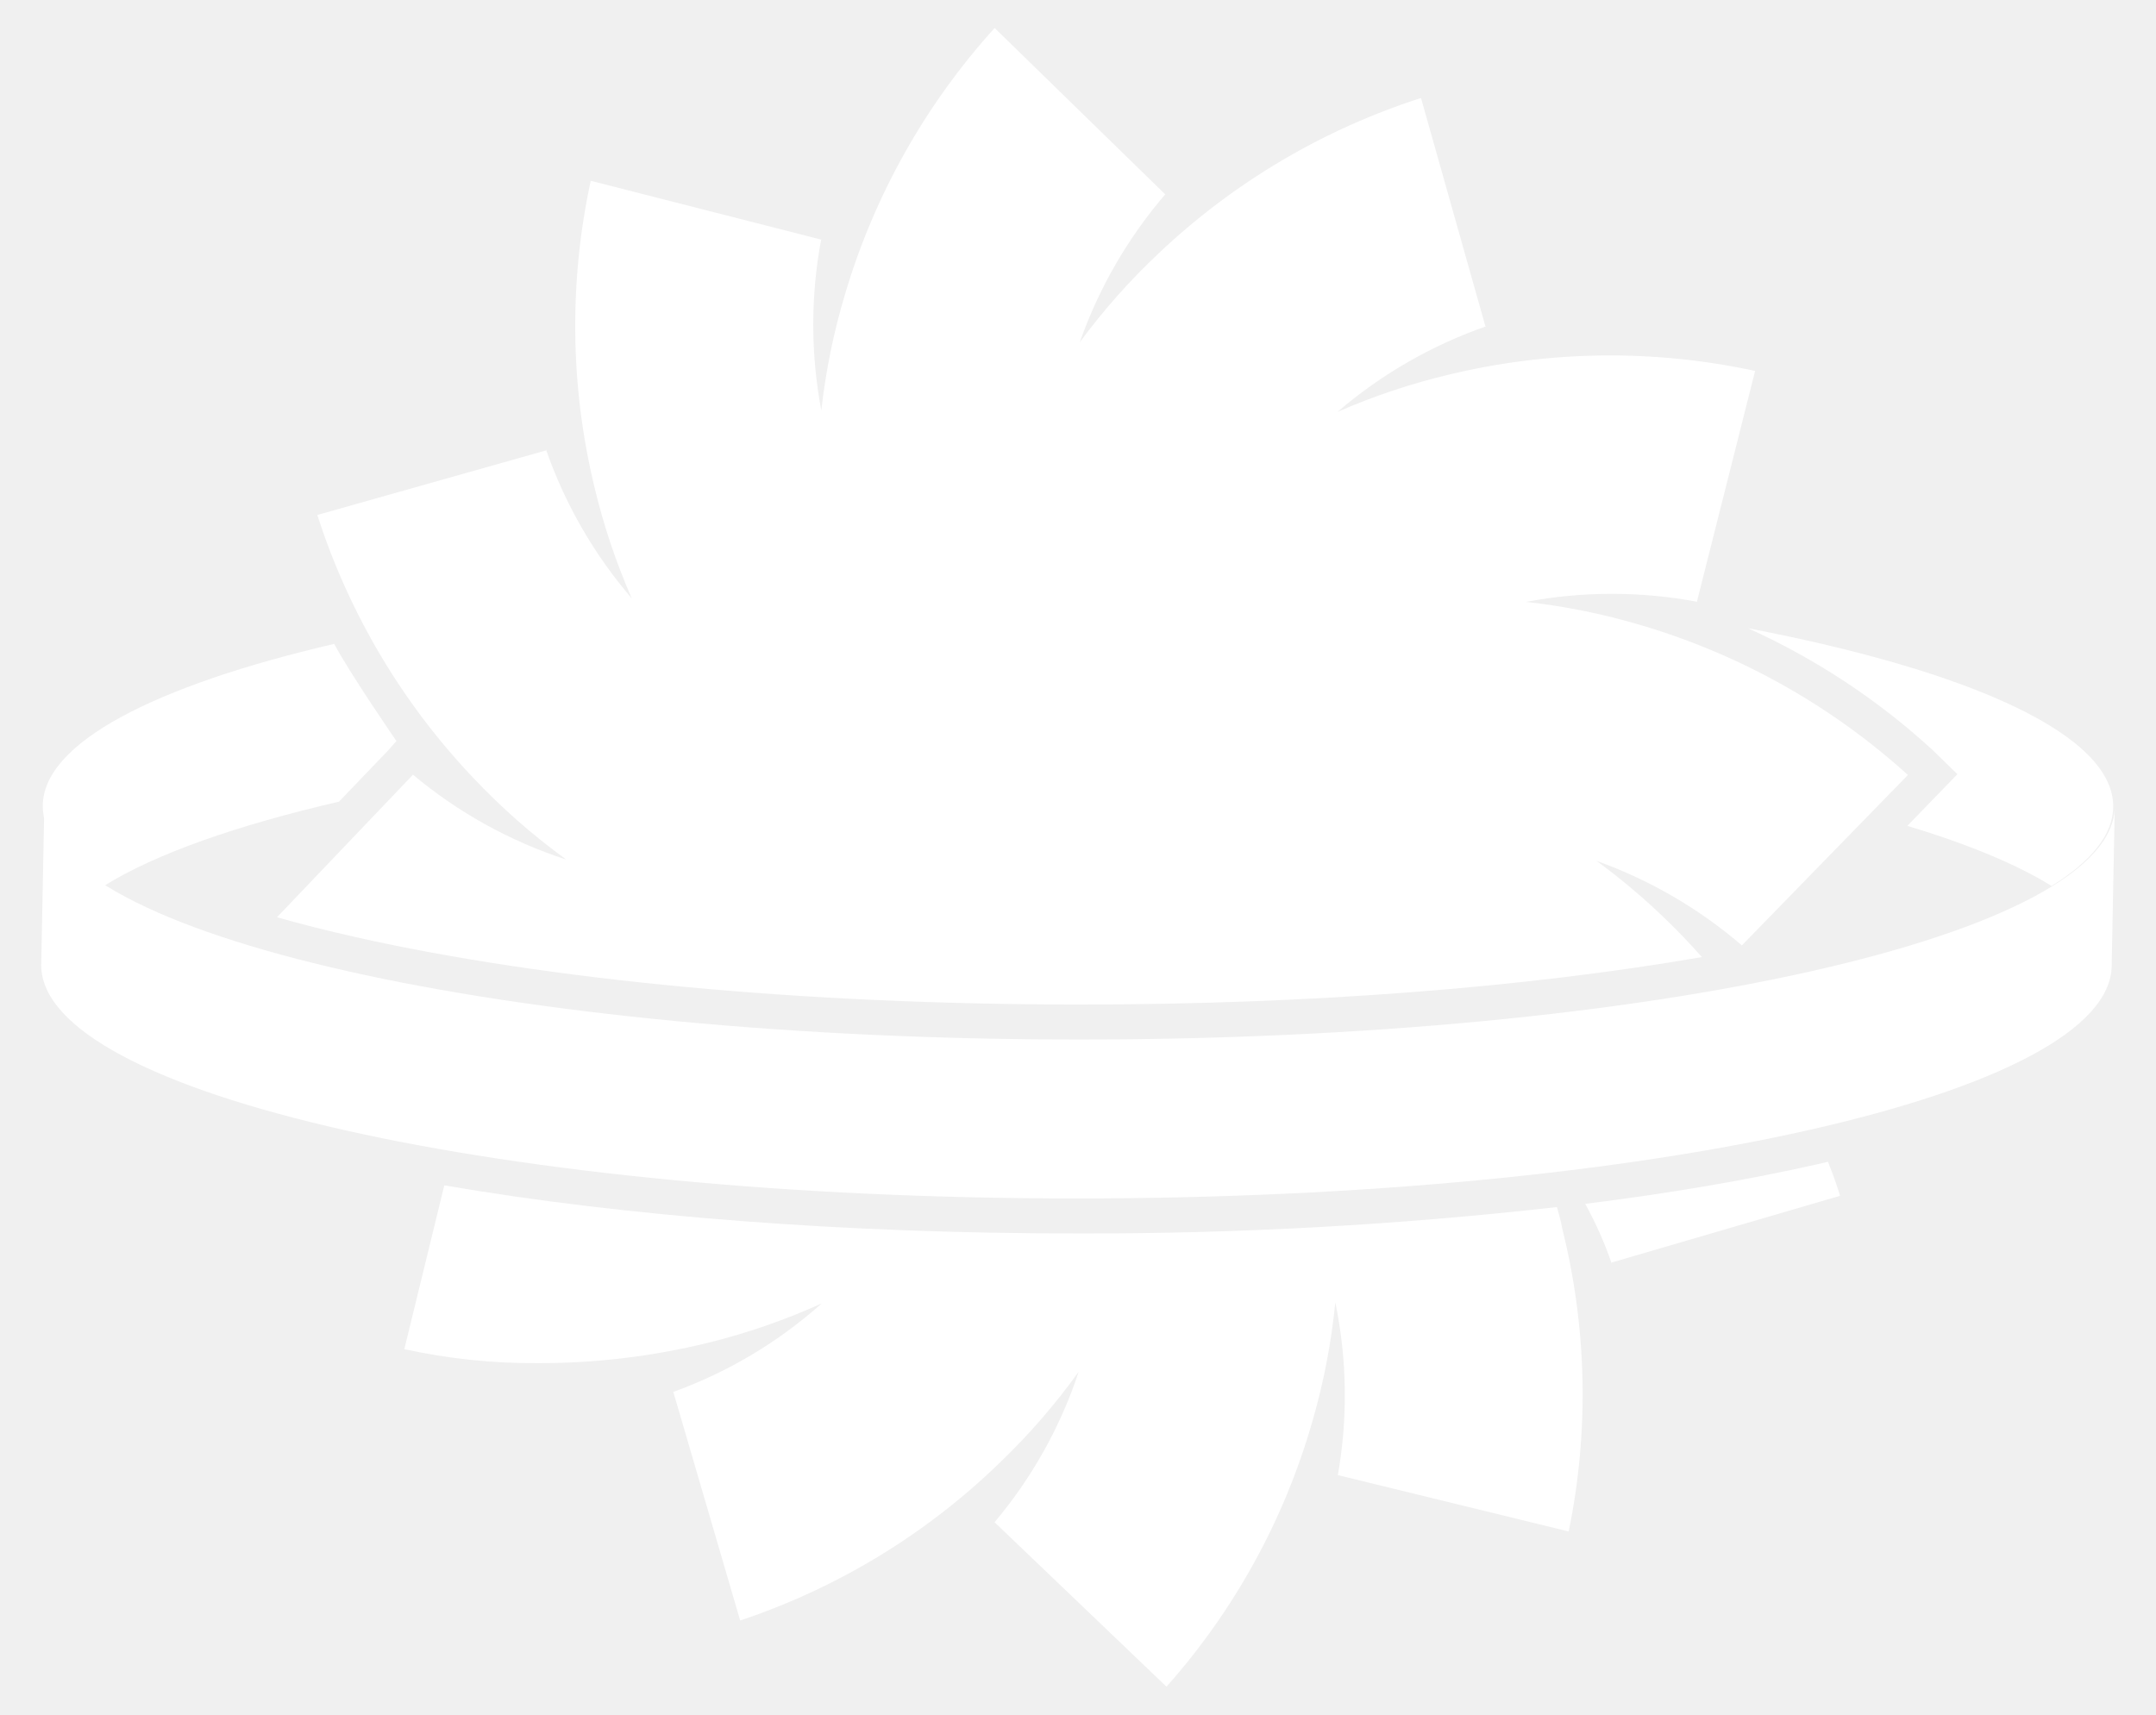
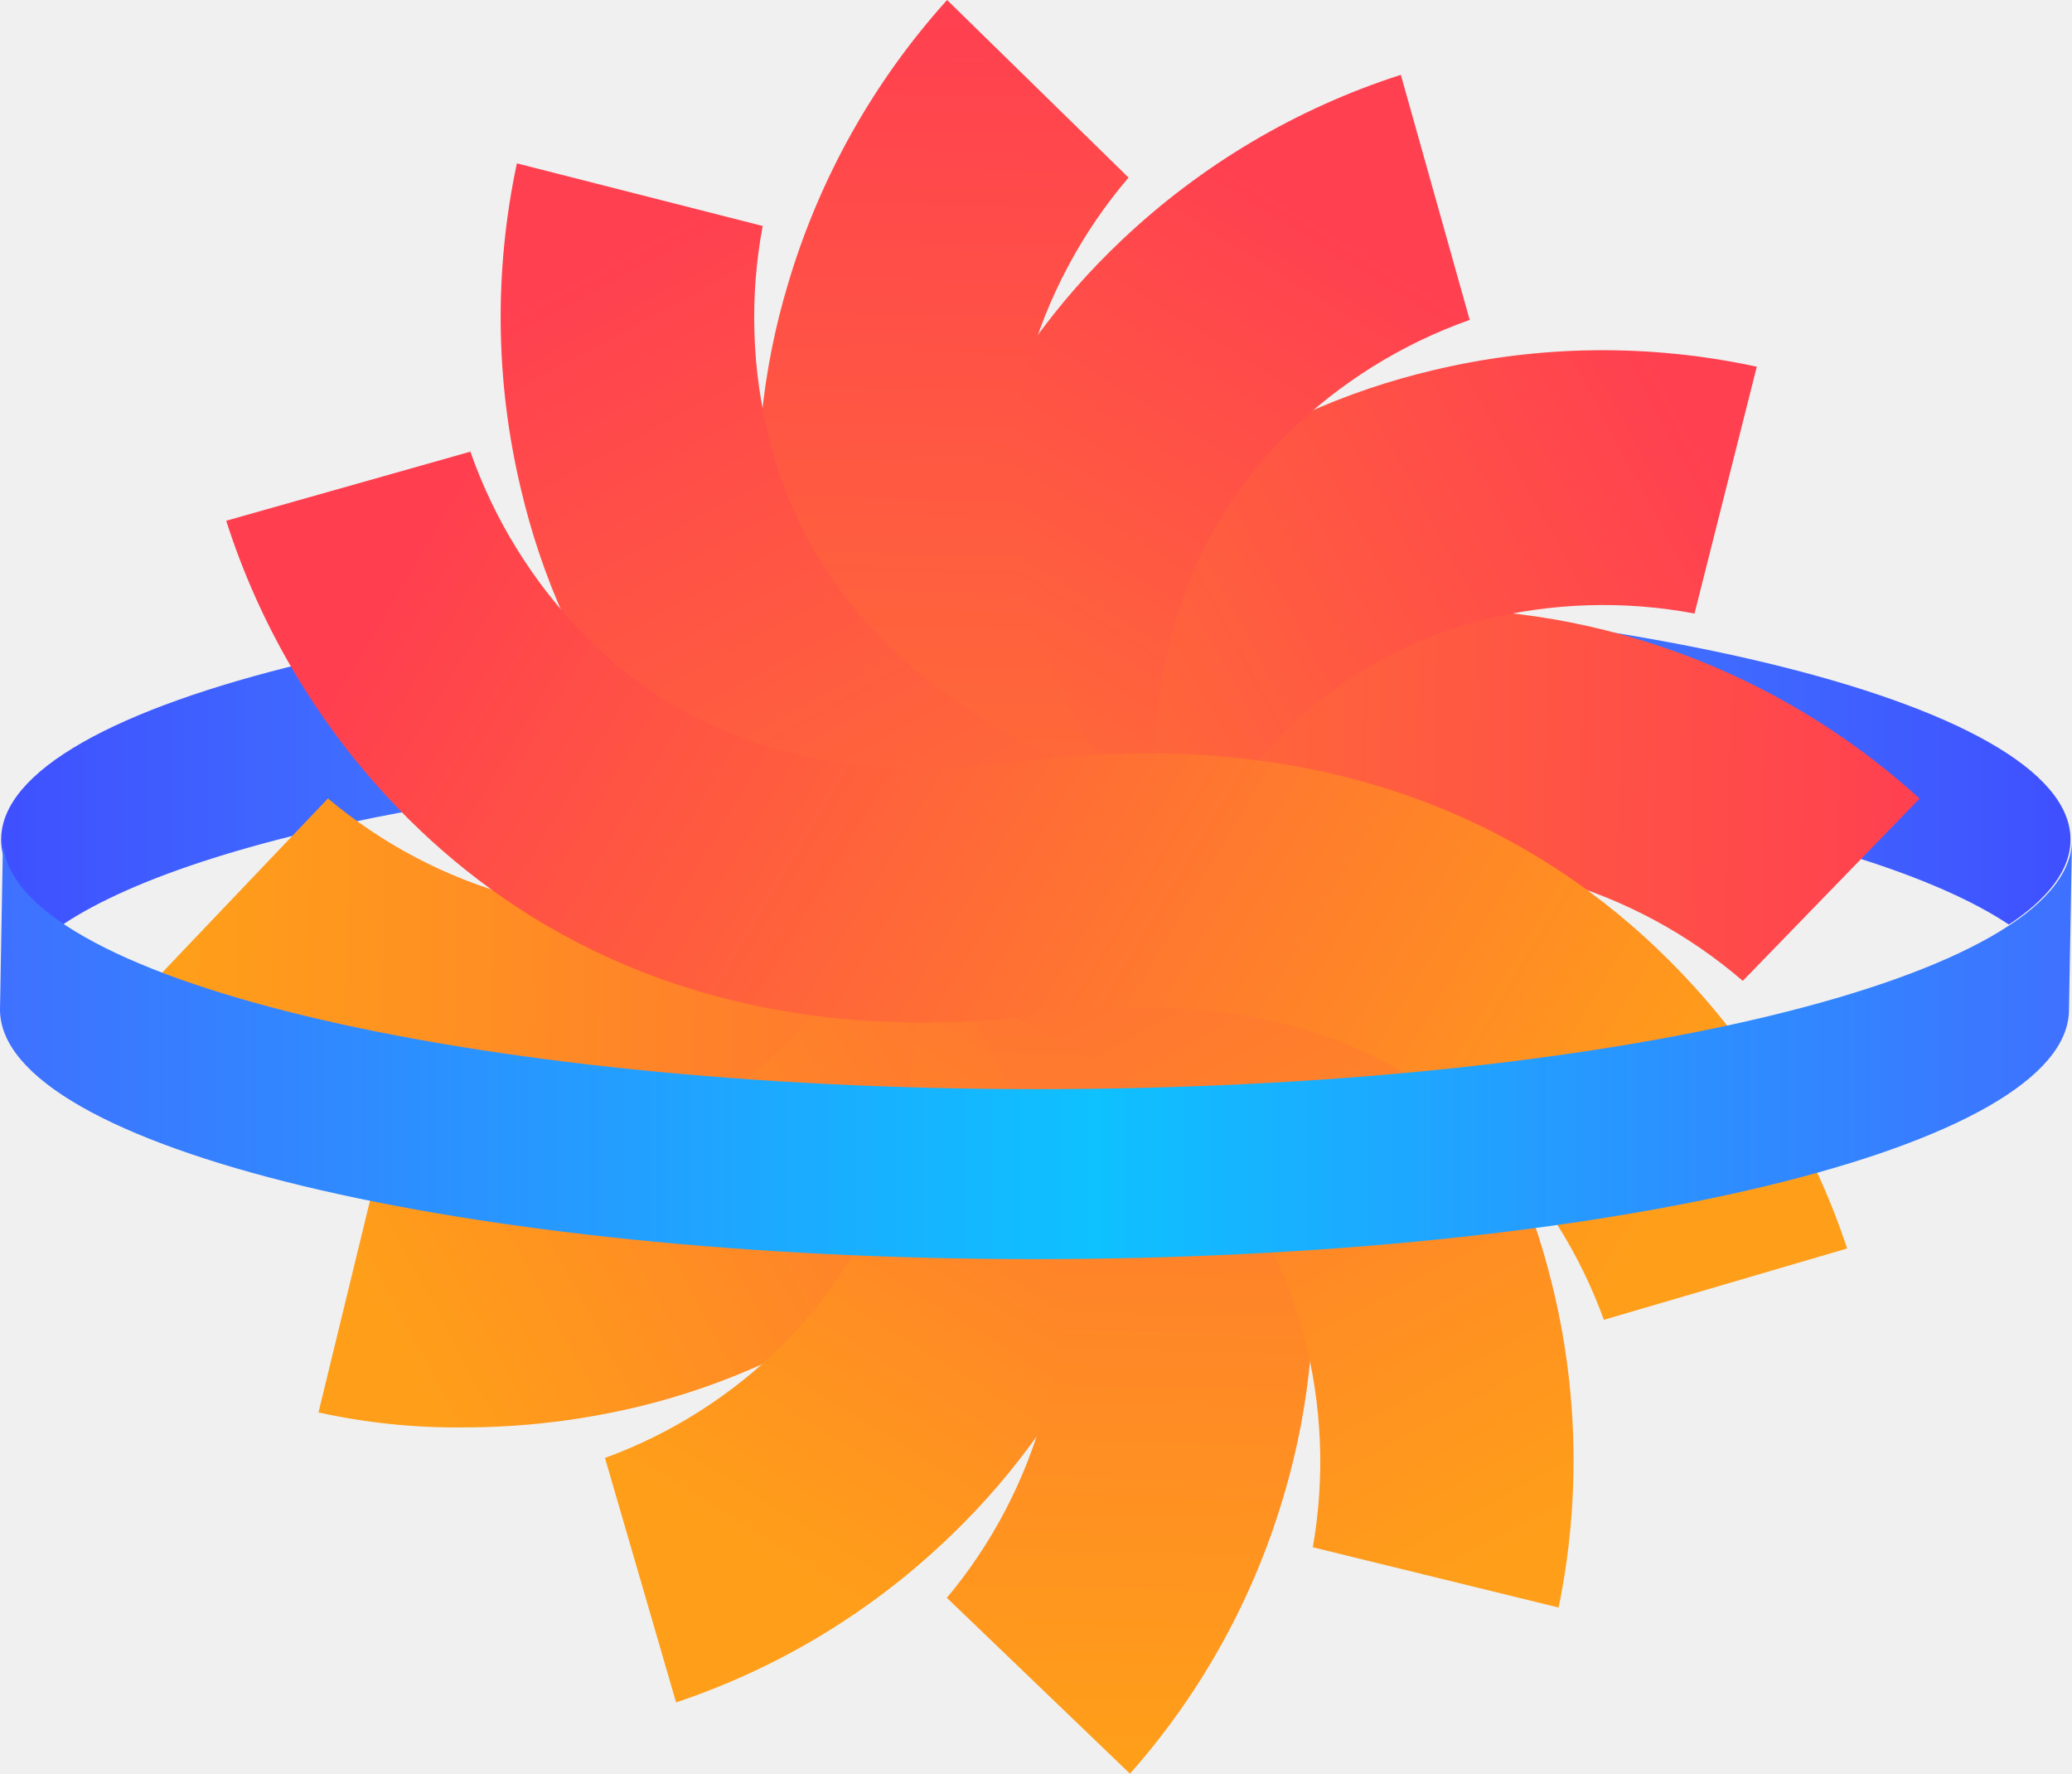
- <svg xmlns="http://www.w3.org/2000/svg" id="图层_1" data-name="图层 1" viewBox="0 0 308 245">
+ <svg xmlns="http://www.w3.org/2000/svg" width="111px" height="95px" viewBox="0 0 111 95" version="1.1">
  <defs>
-     <style>.cls-1{fill:#fff;}</style>
+     <linearGradient x1="100%" y1="50%" x2="0%" y2="50%" id="linearGradient-1">
+       <stop stop-color="#3F4FFF" offset="0%" />
+       <stop stop-color="#40A0FF" offset="51.854%" />
+       <stop stop-color="#3F4FFF" offset="100%" />
+     </linearGradient>
+     <linearGradient x1="0.706%" y1="49.66%" x2="100.419%" y2="50.291%" id="linearGradient-2">
+       <stop stop-color="#FF9F19" offset="0%" />
+       <stop stop-color="#FF4050" offset="100%" />
+     </linearGradient>
+     <linearGradient x1="-3.106%" y1="73.214%" x2="104.676%" y2="29.02%" id="linearGradient-3">
+       <stop stop-color="#FF9F19" offset="0%" />
+       <stop stop-color="#FF4050" offset="100%" />
+     </linearGradient>
+     <linearGradient x1="34.954%" y1="96.368%" x2="64.941%" y2="3.55%" id="linearGradient-4">
+       <stop stop-color="#FF9F19" offset="0%" />
+       <stop stop-color="#FF4050" offset="100%" />
+     </linearGradient>
+     <linearGradient x1="49.632%" y1="99.924%" x2="50.364%" y2="0.222%" id="linearGradient-5">
+       <stop stop-color="#FF9F19" offset="0%" />
+       <stop stop-color="#FF4050" offset="100%" />
+     </linearGradient>
+     <linearGradient x1="75.185%" y1="104.861%" x2="31.67%" y2="-2.921%" id="linearGradient-6">
+       <stop stop-color="#FF9F19" offset="0%" />
+       <stop stop-color="#FF4050" offset="100%" />
+     </linearGradient>
+     <linearGradient x1="96.347%" y1="65.323%" x2="3.533%" y2="34.865%" id="linearGradient-7">
+       <stop stop-color="#FF9F19" offset="0%" />
+       <stop stop-color="#FF3F4F" offset="100%" />
+     </linearGradient>
+     <linearGradient x1="100%" y1="50%" x2="0%" y2="50%" id="linearGradient-8">
+       <stop stop-color="#3F70FF" offset="0%" />
+       <stop stop-color="#0EC1FF" offset="47.217%" />
+       <stop stop-color="#3F70FF" offset="100%" />
+     </linearGradient>
  </defs>
-   <path class="cls-1" d="M67.53,111.06A94.2,94.2,0,0,0,80.9,122.82a65.69,65.69,0,0,1-22-12.21l.1.08L39.57,131.06c3.35.95,7.06,1.9,11.17,2.82,27.59,6.22,64.33,9.65,103.48,9.65,32.61,0,63.54-2.39,88.91-6.78-.89-1-1.81-2-2.77-3A94.81,94.81,0,0,0,228.07,123a66,66,0,0,1,20.86,12.16l-.09-.08,23.72-24.35a98.2,98.2,0,0,0-38-21.36A93.56,93.56,0,0,0,218,86a65.89,65.89,0,0,1,24.53,0l-.12,0L250.73,53a98.06,98.06,0,0,0-43.55.48,94,94,0,0,0-16.12,5.38,65.9,65.9,0,0,1,21.26-12.24l-.12,0L203,14a98.15,98.15,0,0,0-37.48,22.2,93.84,93.84,0,0,0-11.27,12.71,66.11,66.11,0,0,1,12.29-21.23l-.08.09L142.09,4a98.21,98.21,0,0,0-21.36,38,93.87,93.87,0,0,0-3.4,16.65,66,66,0,0,1,0-24.54l0,.13L84.39,25.83a98,98,0,0,0,.48,43.55A94,94,0,0,0,90.25,85.5,66,66,0,0,1,78,64.24l0,.12L45.33,73.58A98.15,98.15,0,0,0,67.53,111.06Z" />
-   <path class="cls-1" d="M55.43,107.24l1.2-1.36S50,96.26,47.74,92C22,98,6.11,106.17,6.11,115.18c0,4,3.11,7.82,8.81,11.36,7.29-4.53,18.83-8.6,33.51-12Z" />
-   <path class="cls-1" d="M249.73,89.77a99.79,99.79,0,0,1,26.32,17.36l3.58,3.49L272.48,118c8.62,2.6,15.61,5.49,20.6,8.59,5.7-3.54,8.81-7.37,8.81-11.36C301.89,105,281.64,95.89,249.73,89.77Z" />
-   <path class="cls-1" d="M261.14,166l-1.68.39c-9.95,2.24-21,4.12-33,5.62a54.48,54.48,0,0,1,3.78,8.51l0-.13,32.62-9.53C262.69,170.28,262.16,168.53,261.14,166Z" />
-   <path class="cls-1" d="M222.42,172.47a597.21,597.21,0,0,1-68.64,3.77c-33,0-64.42-2.42-90.31-6.87l-5.71,23.4a86.14,86.14,0,0,0,19.21,2,101,101,0,0,0,24.14-2.9,93.71,93.71,0,0,0,16.29-5.64,65.1,65.1,0,0,1-21.32,12.69l.12,0,9.54,32.62A97.6,97.6,0,0,0,142.82,209a94,94,0,0,0,11.28-13A65.25,65.25,0,0,1,142,217.6l.09-.09L166.64,241a97.38,97.38,0,0,0,20.87-38,94.14,94.14,0,0,0,3.25-16.92,65.69,65.69,0,0,1,.34,24.81l0-.13,33,8.06a97.64,97.64,0,0,0-.94-43.35C223,174.47,222.7,173.48,222.42,172.47Z" />
-   <path class="cls-1" d="M302.11,115.19c0,18.41-66.21,33.34-147.89,33.34S6.33,133.6,6.33,115.19L5.89,137.9c0,18.41,66.21,33.34,147.89,33.34s147.89-14.93,147.89-33.34Z" />
+   <g id="页面-1" stroke="none" stroke-width="1" fill="none" fill-rule="evenodd">
+     <g id="新logo" transform="translate(-701, -227)" fill-rule="nonzero">
+       <g id="ospp" transform="translate(701, 227)">
+         <path d="M110.921,44.967 C110.921,46.57 109.756,48.101 107.619,49.52 C99.891,44.381 79.472,40.702 55.489,40.702 C31.505,40.702 11.09,44.373 3.362,49.52 C1.226,48.101 0.06,46.566 0.06,44.967 C0.06,37.587 24.875,31.607 55.489,31.607 C86.102,31.607 110.921,37.587 110.921,44.967 Z" id="路径" fill="url(#linearGradient-1)" />
+         <path d="M33.743,62.468 C30.23,62.465 26.735,61.965 23.362,60.98 C17.743,59.371 12.557,56.511 8.189,52.615 L17.568,42.766 L17.532,42.734 C20.473,45.218 23.92,47.025 27.63,48.029 C35.48,50.142 43.466,48.141 51.363,42.085 C65.933,30.917 79.145,31.663 87.662,34.212 C93.295,35.888 98.481,38.814 102.835,42.774 L93.364,52.535 L93.4,52.567 C90.466,50.033 87.015,48.174 83.29,47.119 C75.46,44.927 67.494,46.875 59.617,52.915 C50.098,60.207 41.166,62.468 33.743,62.468 Z" id="路径" fill="url(#linearGradient-2)" />
+         <path d="M24.735,76.453 C22.156,76.475 19.581,76.206 17.061,75.651 L20.279,62.423 L20.232,62.423 C24.015,63.1 27.901,62.936 31.615,61.942 C39.465,59.83 45.382,54.09 49.207,44.882 C56.263,27.895 68.065,21.89 76.722,19.842 C82.431,18.467 88.375,18.399 94.114,19.641 L90.776,32.869 L90.824,32.869 C87.02,32.148 83.105,32.27 79.353,33.226 C71.479,35.258 65.554,40.942 61.737,50.13 C54.697,67.081 42.971,73.174 34.378,75.299 C31.222,76.072 27.984,76.459 24.735,76.453 Z" id="路径" fill="url(#linearGradient-3)" />
+         <path d="M36.219,91.18 L32.414,78.104 L32.366,78.104 C35.98,76.791 39.263,74.697 41.984,71.972 C47.73,66.203 49.998,58.263 48.724,48.37 C46.372,30.119 53.603,18.992 60.08,12.875 C64.344,8.833 69.458,5.802 75.045,4.008 L78.73,17.12 L78.774,17.12 C75.123,18.405 71.796,20.475 69.024,23.185 C63.226,28.861 60.91,36.765 62.184,46.634 C64.528,64.849 57.393,76.012 51.024,82.165 C46.825,86.247 41.765,89.329 36.219,91.18 L36.219,91.18 Z" id="路径" fill="url(#linearGradient-4)" />
+         <path d="M60.535,95 L50.729,85.584 L50.693,85.62 C53.169,82.67 54.97,79.209 55.967,75.483 C58.071,67.602 56.079,59.585 50.05,51.657 C38.926,37.03 39.645,23.77 42.208,15.232 C43.878,9.577 46.793,4.372 50.737,0 L60.455,9.508 L60.491,9.472 C57.963,12.422 56.111,15.894 55.065,19.641 C52.877,27.502 54.817,35.499 60.834,43.407 C71.938,58.006 71.331,71.246 68.868,79.78 C67.264,85.417 64.416,90.619 60.535,95 Z" id="路径" fill="url(#linearGradient-5)" />
+         <path d="M83.498,86.101 L70.321,82.87 L70.321,82.923 C70.995,79.123 70.832,75.22 69.842,71.491 C67.738,63.61 62.02,57.669 52.849,53.829 C35.931,46.746 29.95,34.901 27.91,26.207 C26.537,20.478 26.462,14.513 27.69,8.75 L40.866,12.105 L40.866,12.057 C40.146,15.875 40.267,19.804 41.222,23.57 C43.242,31.474 48.908,37.427 58.055,41.255 C74.941,48.322 81.01,60.095 83.13,68.725 C84.552,74.416 84.677,80.355 83.498,86.101 Z" id="路径" fill="url(#linearGradient-6)" />
+         <path d="M85.941,70.741 C84.631,67.112 82.546,63.815 79.832,61.081 C74.087,55.316 66.173,53.036 56.319,54.314 C54.052,54.614 51.769,54.767 49.483,54.771 C35.3,54.771 26.253,48.558 20.962,42.914 C16.933,38.633 13.911,33.499 12.118,27.891 L25.183,24.195 L25.183,24.147 C26.463,27.814 28.526,31.156 31.228,33.939 C36.874,39.768 44.747,42.089 54.578,40.806 C72.725,38.449 83.841,45.616 89.974,52.005 C94.04,56.221 97.109,61.301 98.954,66.869 L85.925,70.689 L85.941,70.741 Z" id="路径" fill="url(#linearGradient-7)" />
+         <path d="M111,44.971 C111,52.35 86.185,58.335 55.571,58.335 C24.958,58.335 0.161,52.35 0.161,44.971 L0,54.074 C0,61.453 24.815,67.438 55.429,67.438 C86.042,67.438 110.839,61.453 110.839,54.074 L111,44.971 Z" id="路径" fill="url(#linearGradient-8)" />
+       </g>
+     </g>
+   </g>
</svg>
